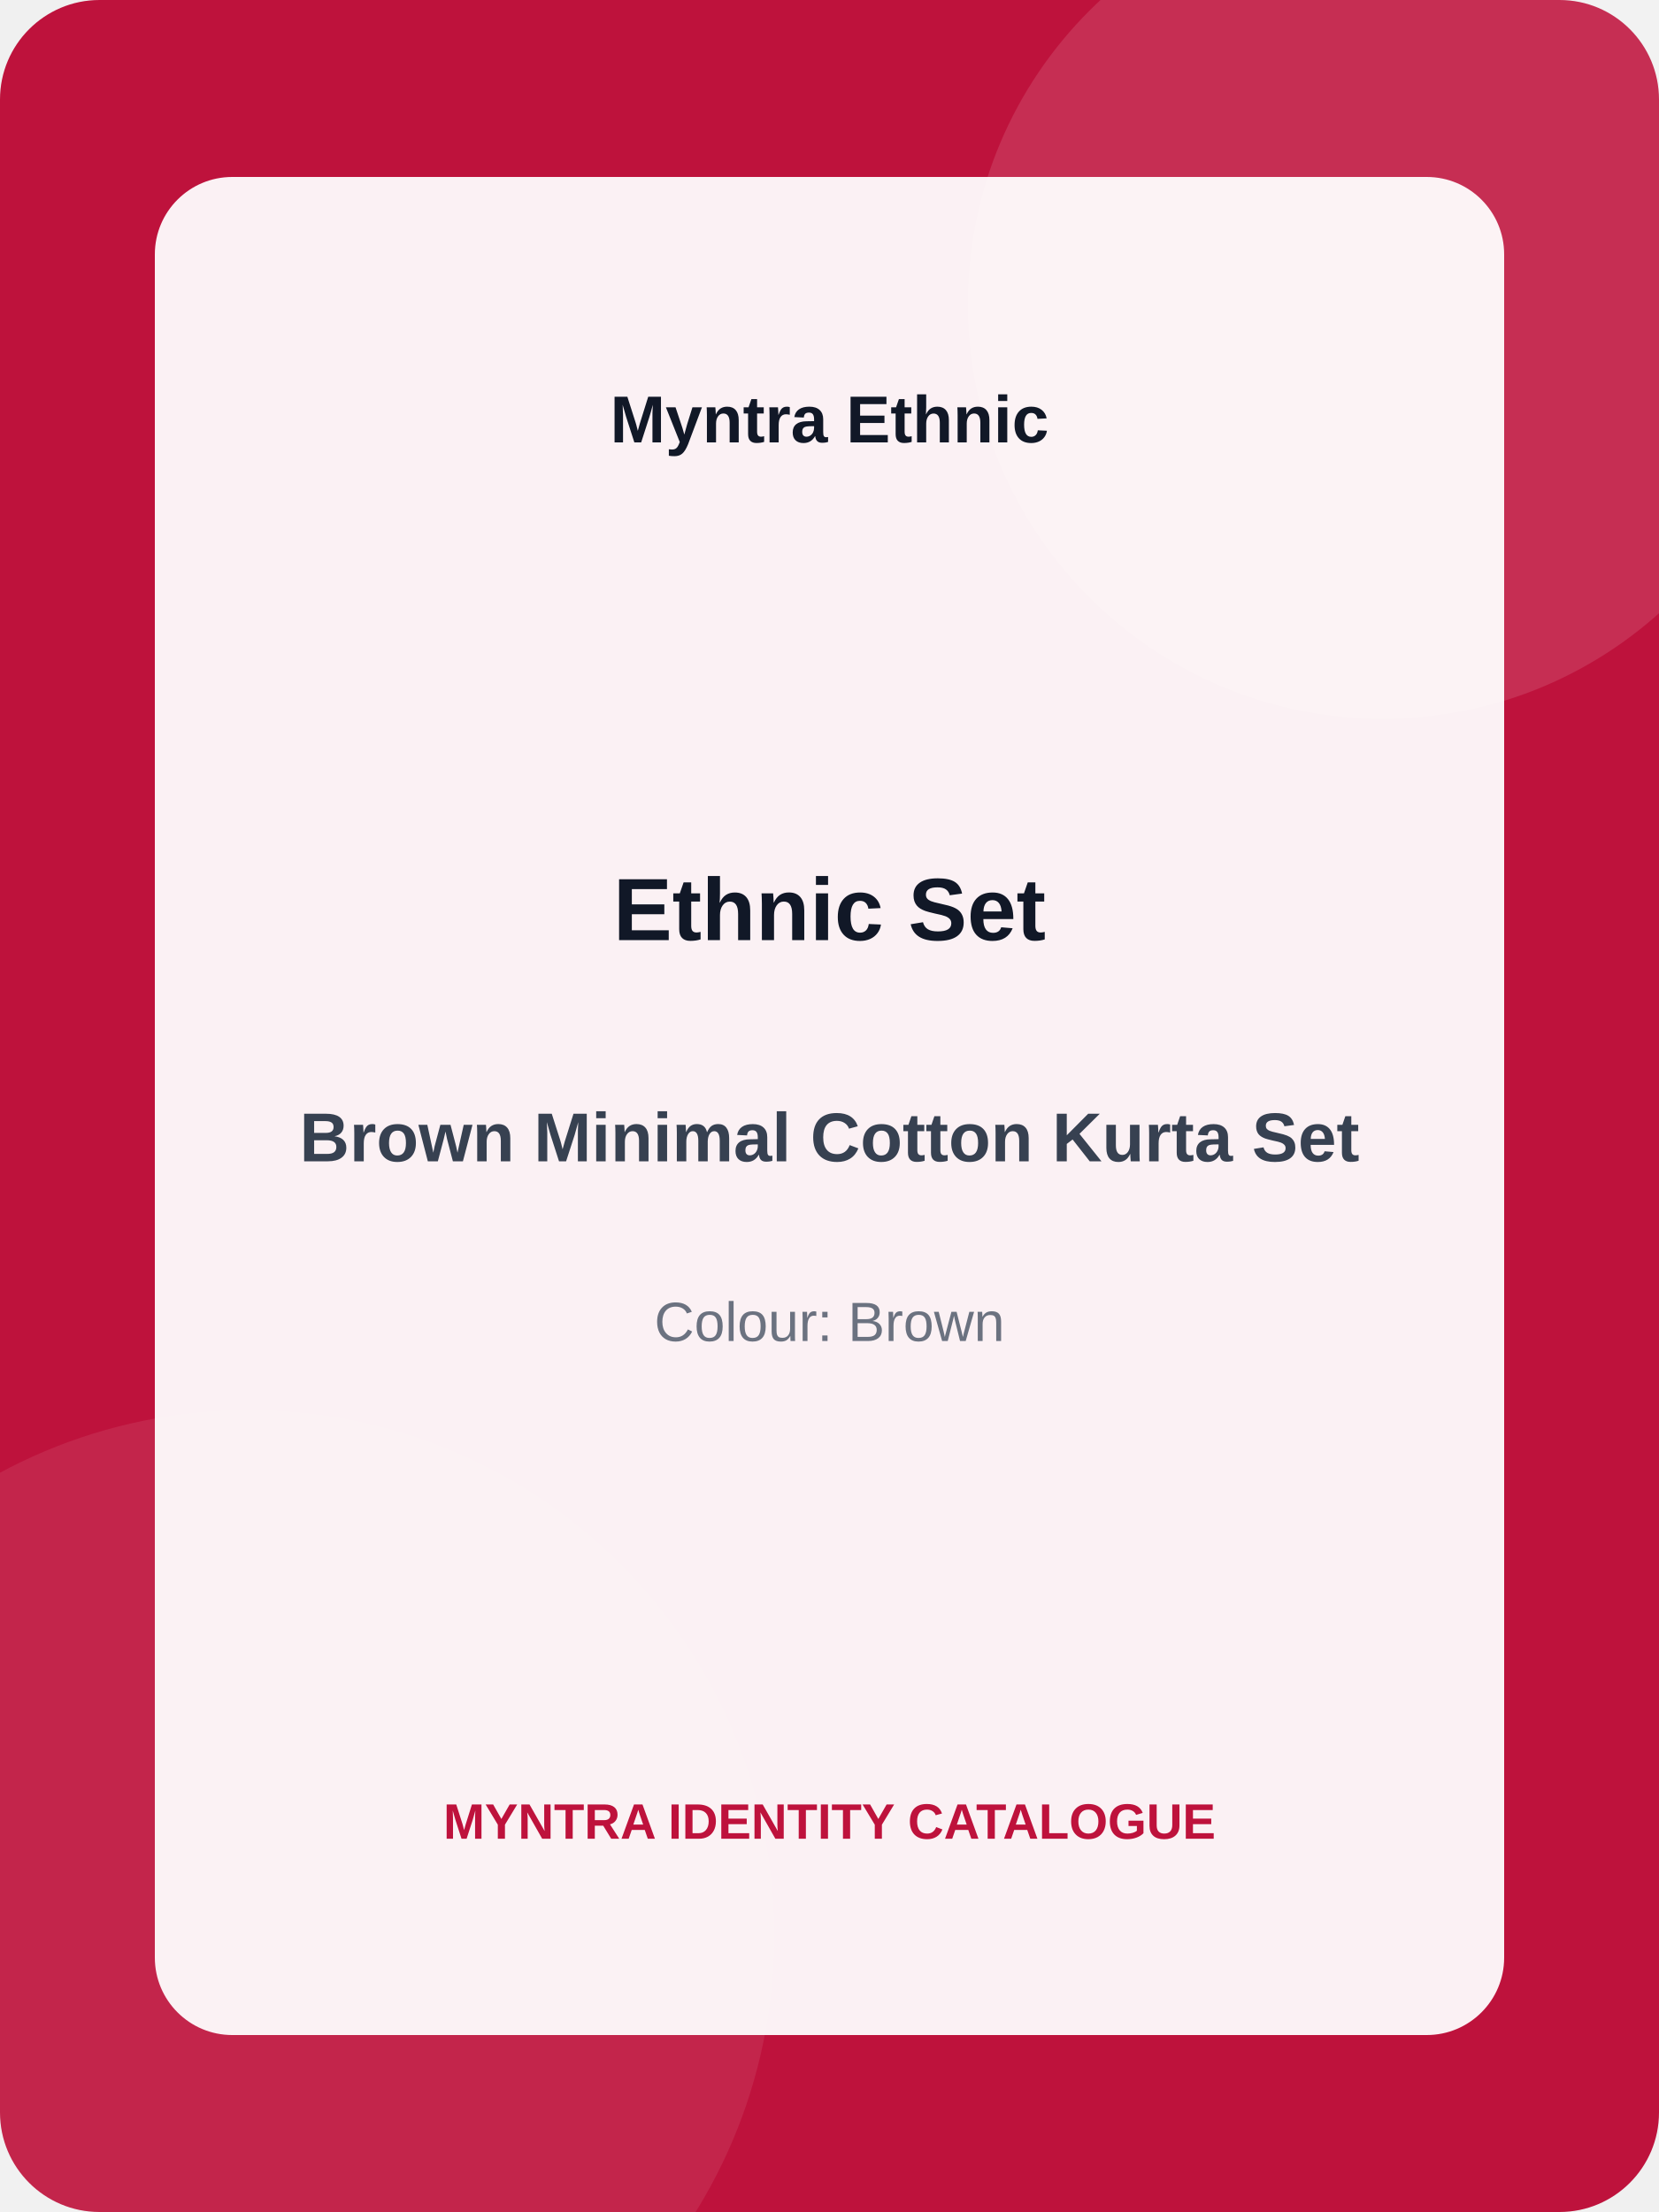
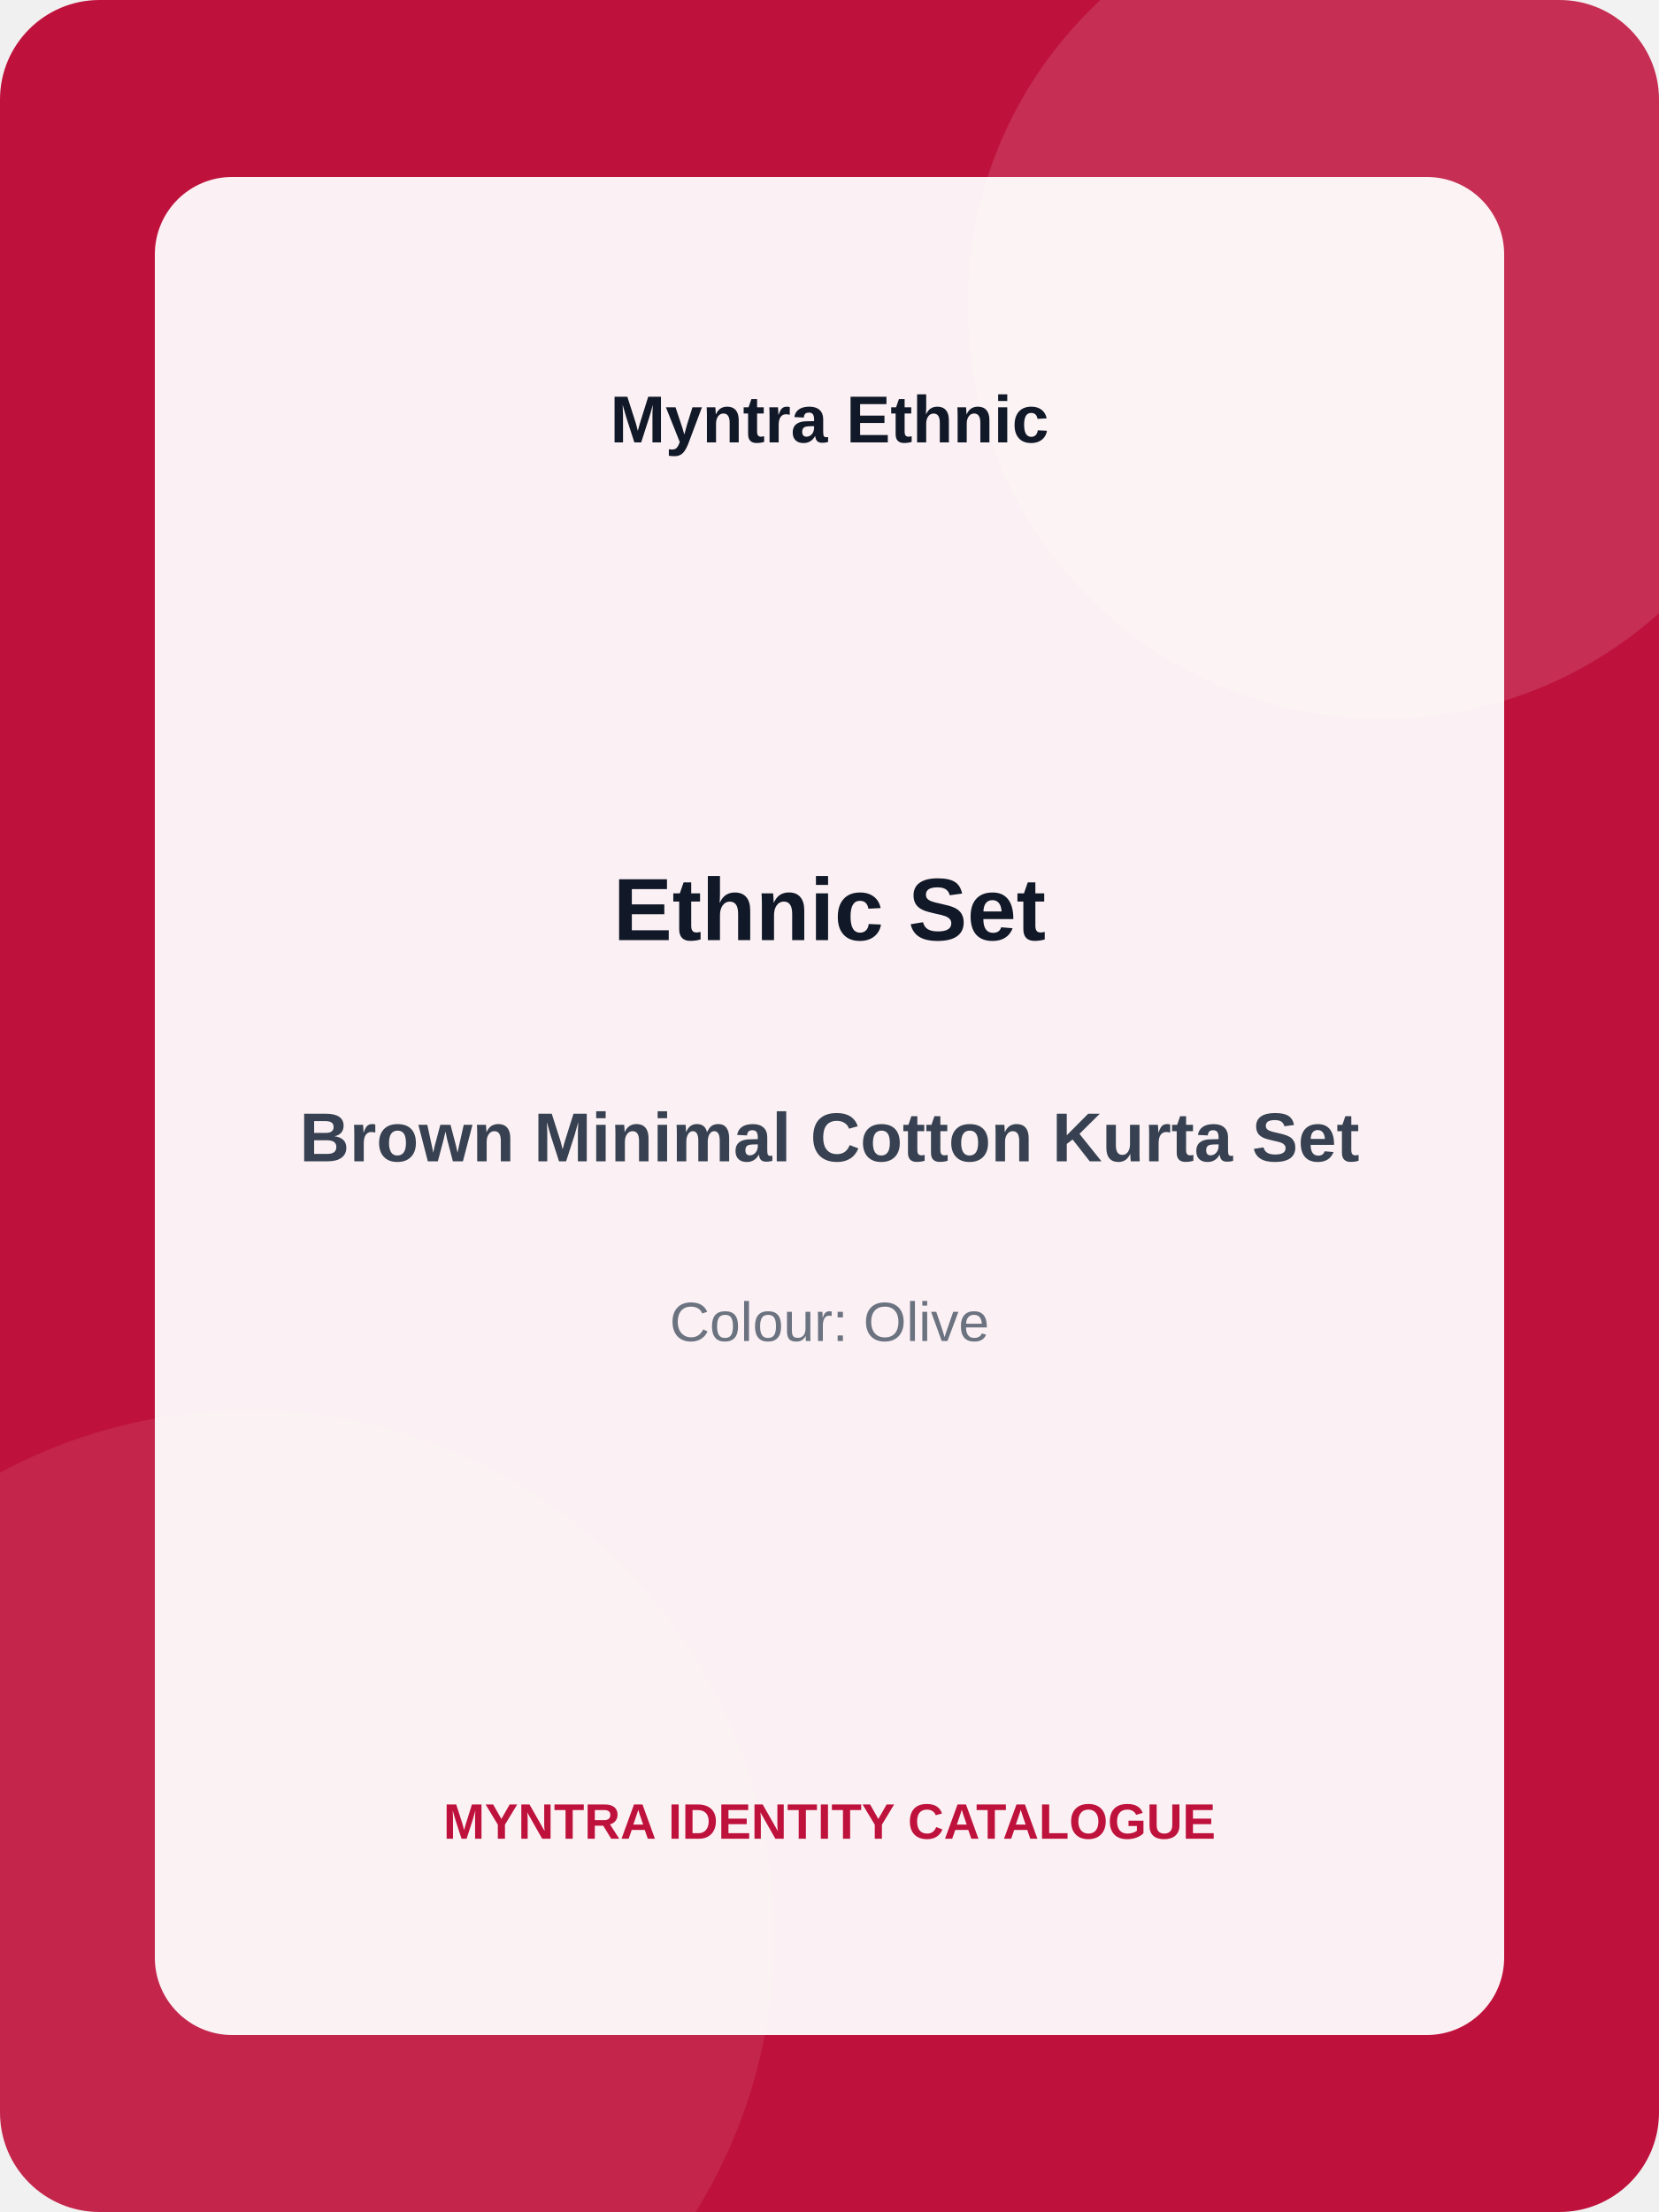
<svg xmlns="http://www.w3.org/2000/svg" width="600" height="800" viewBox="0 0 600 800" role="img" aria-labelledby="title description">
  <rect width="600" height="800" rx="36" fill="#be123c" />
  <circle cx="500" cy="110" r="150" fill="#ffffff" opacity="0.12" />
  <circle cx="90" cy="700" r="190" fill="#ffffff" opacity="0.08" />
  <rect x="56" y="64" width="488" height="672" rx="28" fill="#ffffff" opacity="0.94" />
  <text x="300" y="160" text-anchor="middle" font-family="Arial, sans-serif" font-size="24" font-weight="700" fill="#111827">
    Myntra Ethnic
  </text>
  <text x="300" y="340" text-anchor="middle" font-family="Arial, sans-serif" font-size="32" font-weight="700" fill="#111827">
    Ethnic Set
  </text>
  <text x="300" y="420" text-anchor="middle" font-family="Arial, sans-serif" font-size="25" font-weight="600" fill="#374151">
    Brown Minimal Cotton Kurta Set
  </text>
  <text x="300" y="485" text-anchor="middle" font-family="Arial, sans-serif" font-size="20" fill="#6b7280">
-     Colour: Brown
+     Colour: Olive
  </text>
  <text x="300" y="665" text-anchor="middle" font-family="Arial, sans-serif" font-size="18" font-weight="700" fill="#be123c">
    MYNTRA IDENTITY CATALOGUE
  </text>
</svg>
